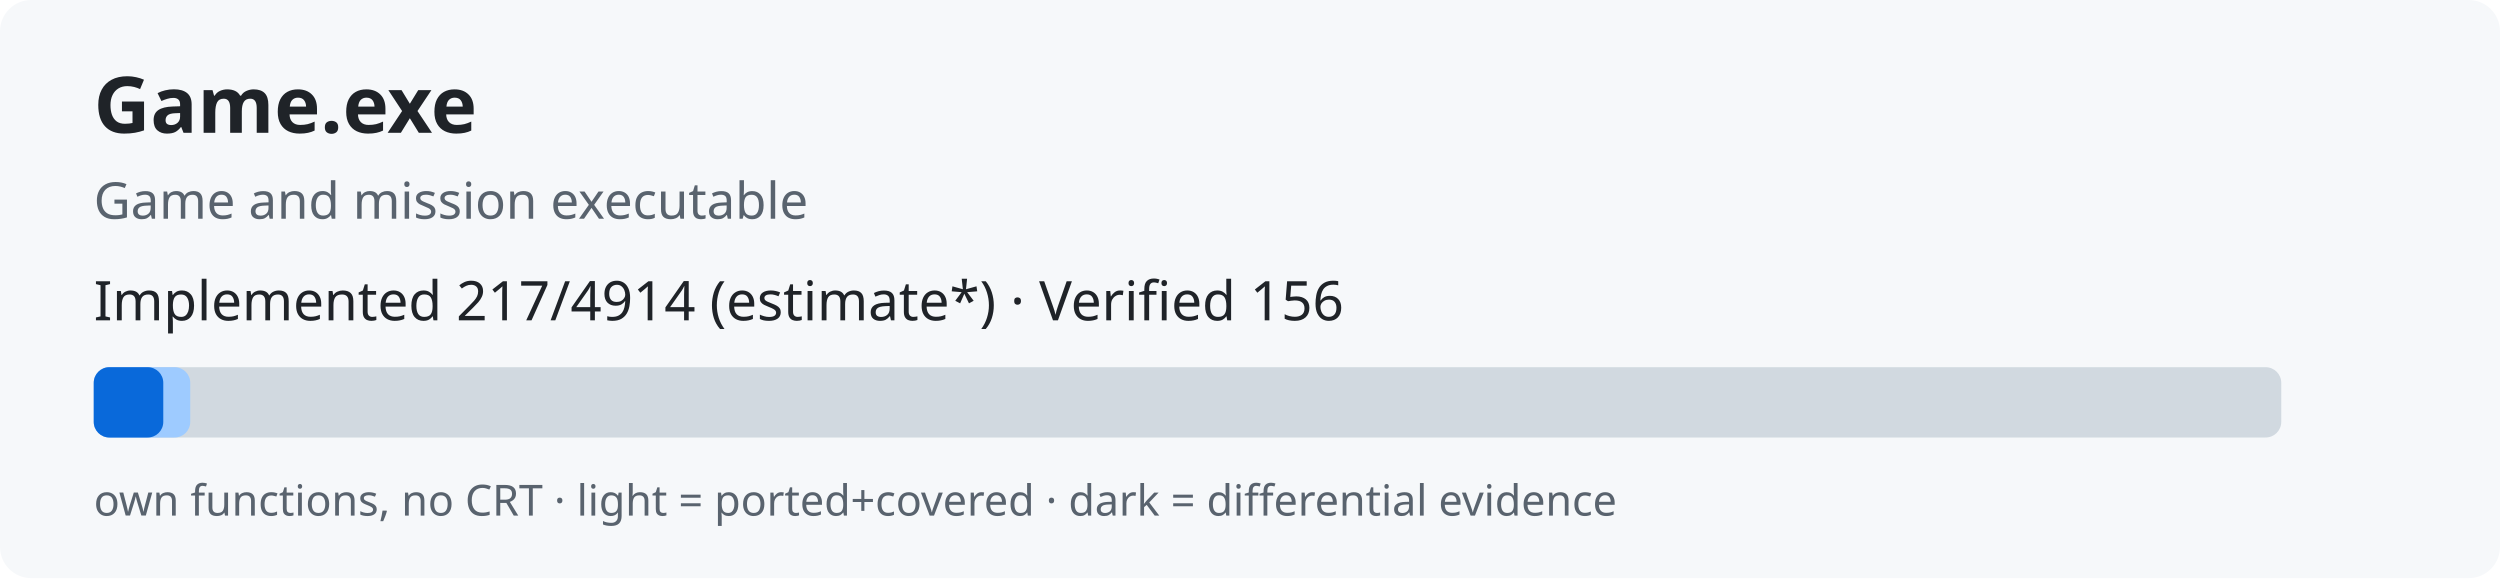
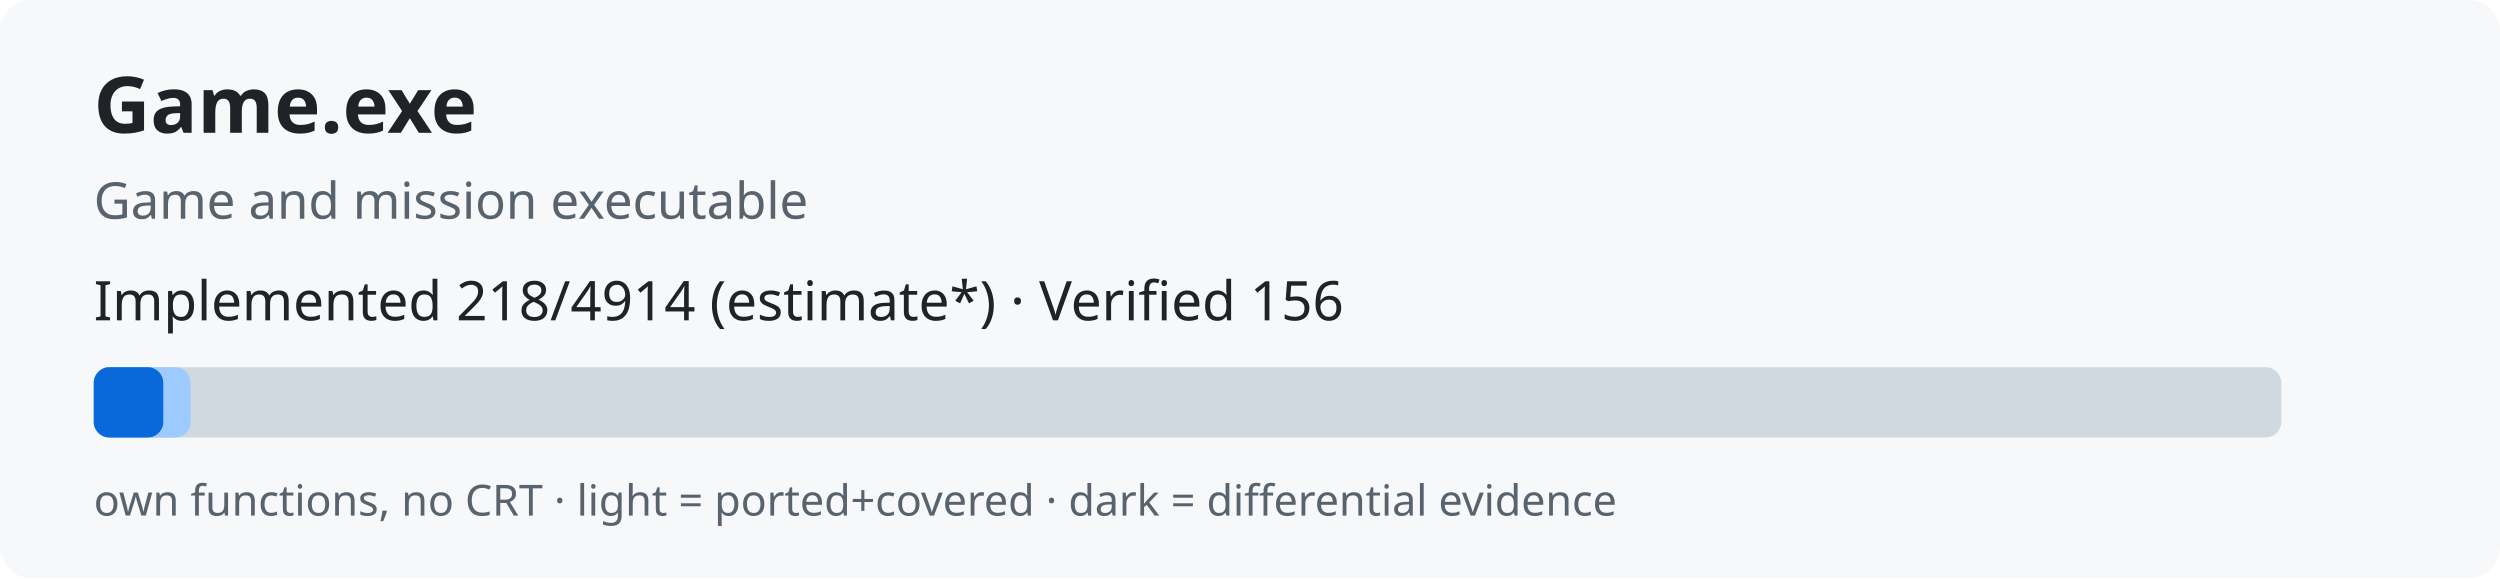
<svg xmlns="http://www.w3.org/2000/svg" width="640" height="148" role="img">
  <rect width="640" height="148" rx="8" fill="#f6f8fa" />
  <text x="24" y="34" font-family="sans-serif" font-size="20" font-weight="bold" fill="#1f2328">Game.exe</text>
  <text x="24" y="56" font-family="sans-serif" font-size="13" fill="#59636e">Game and mission executable</text>
-   <text x="24" y="82" font-family="sans-serif" font-size="14" fill="#1f2328">Implemented 217/4914 (estimate*) · Verified 156</text>
+   <text x="24" y="82" font-family="sans-serif" font-size="14" fill="#1f2328">Implemented 218/4914 (estimate*) · Verified 156</text>
  <rect x="24" y="94" width="560" height="18" rx="4" fill="#d1d9e0" />
-   <rect x="24" y="94" width="24.7" height="18" rx="4" fill="#9ecbff" />
+   <rect x="24" y="94" width="24.8" height="18" rx="4" fill="#9ecbff" />
  <rect x="24" y="94" width="17.8" height="18" rx="4" fill="#0969da" />
  <text x="24" y="132" font-family="sans-serif" font-size="11" fill="#59636e">own functions, no CRT · light = ported+covered · dark = differential evidence</text>
</svg>
